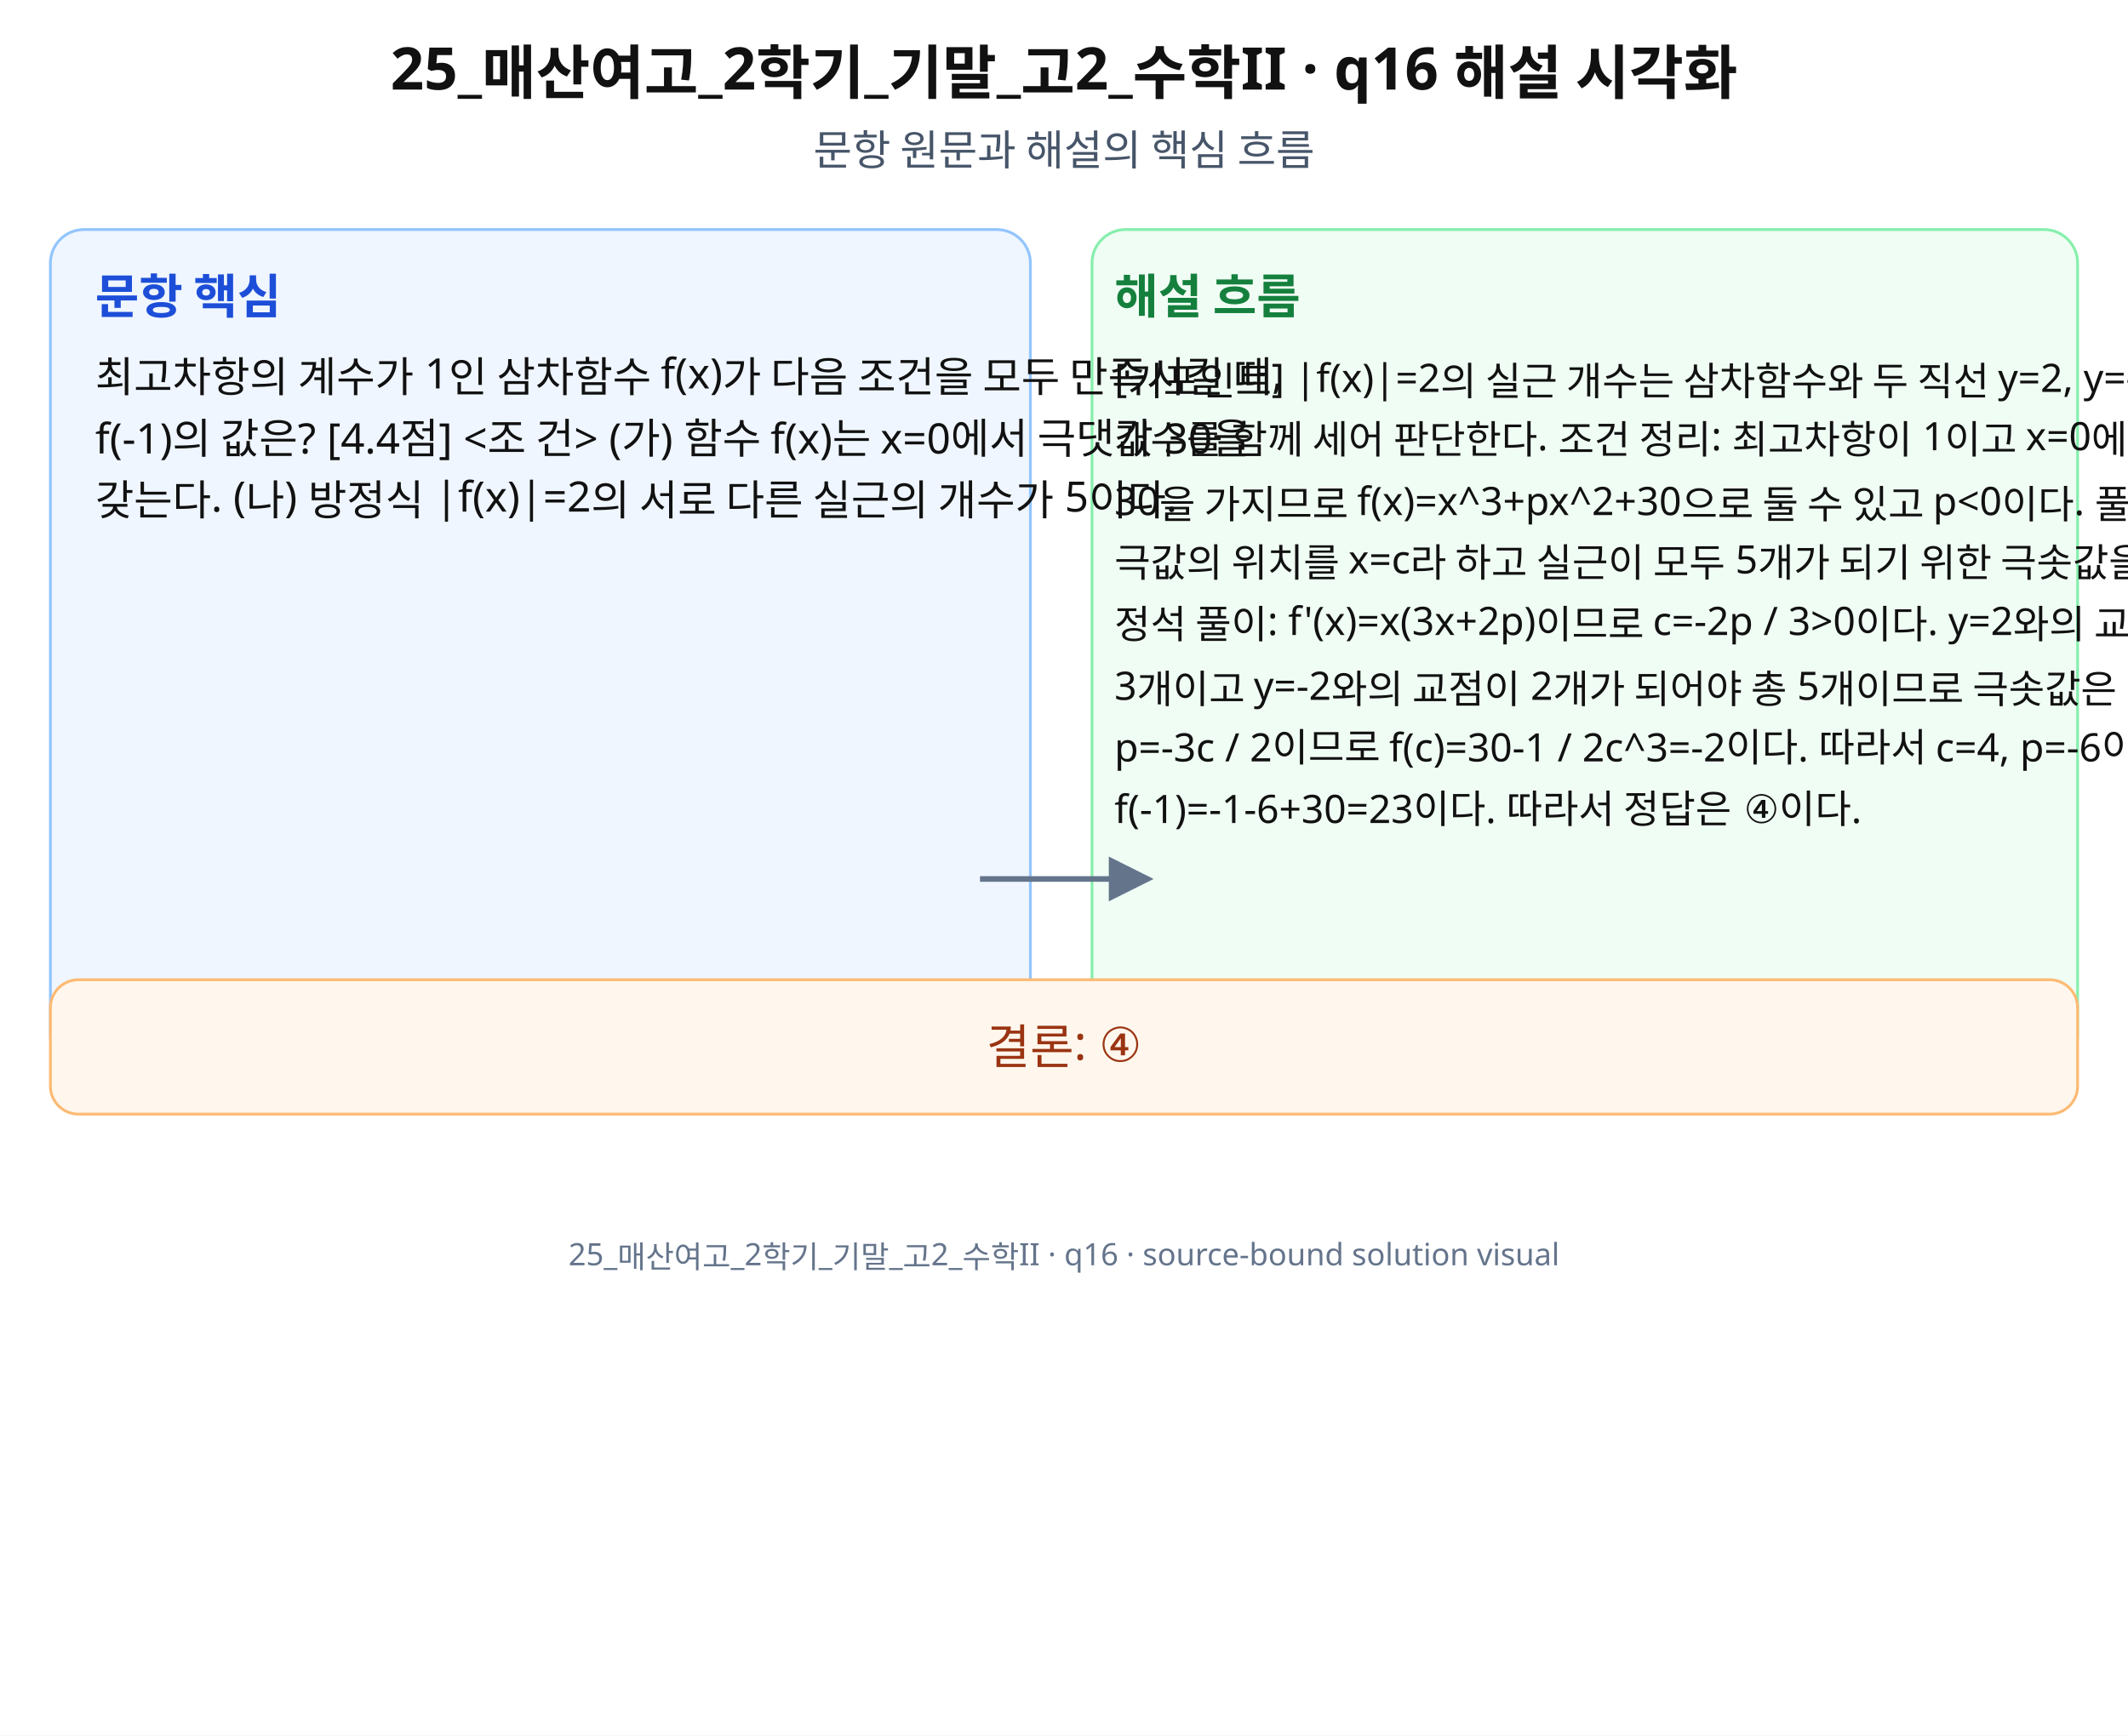
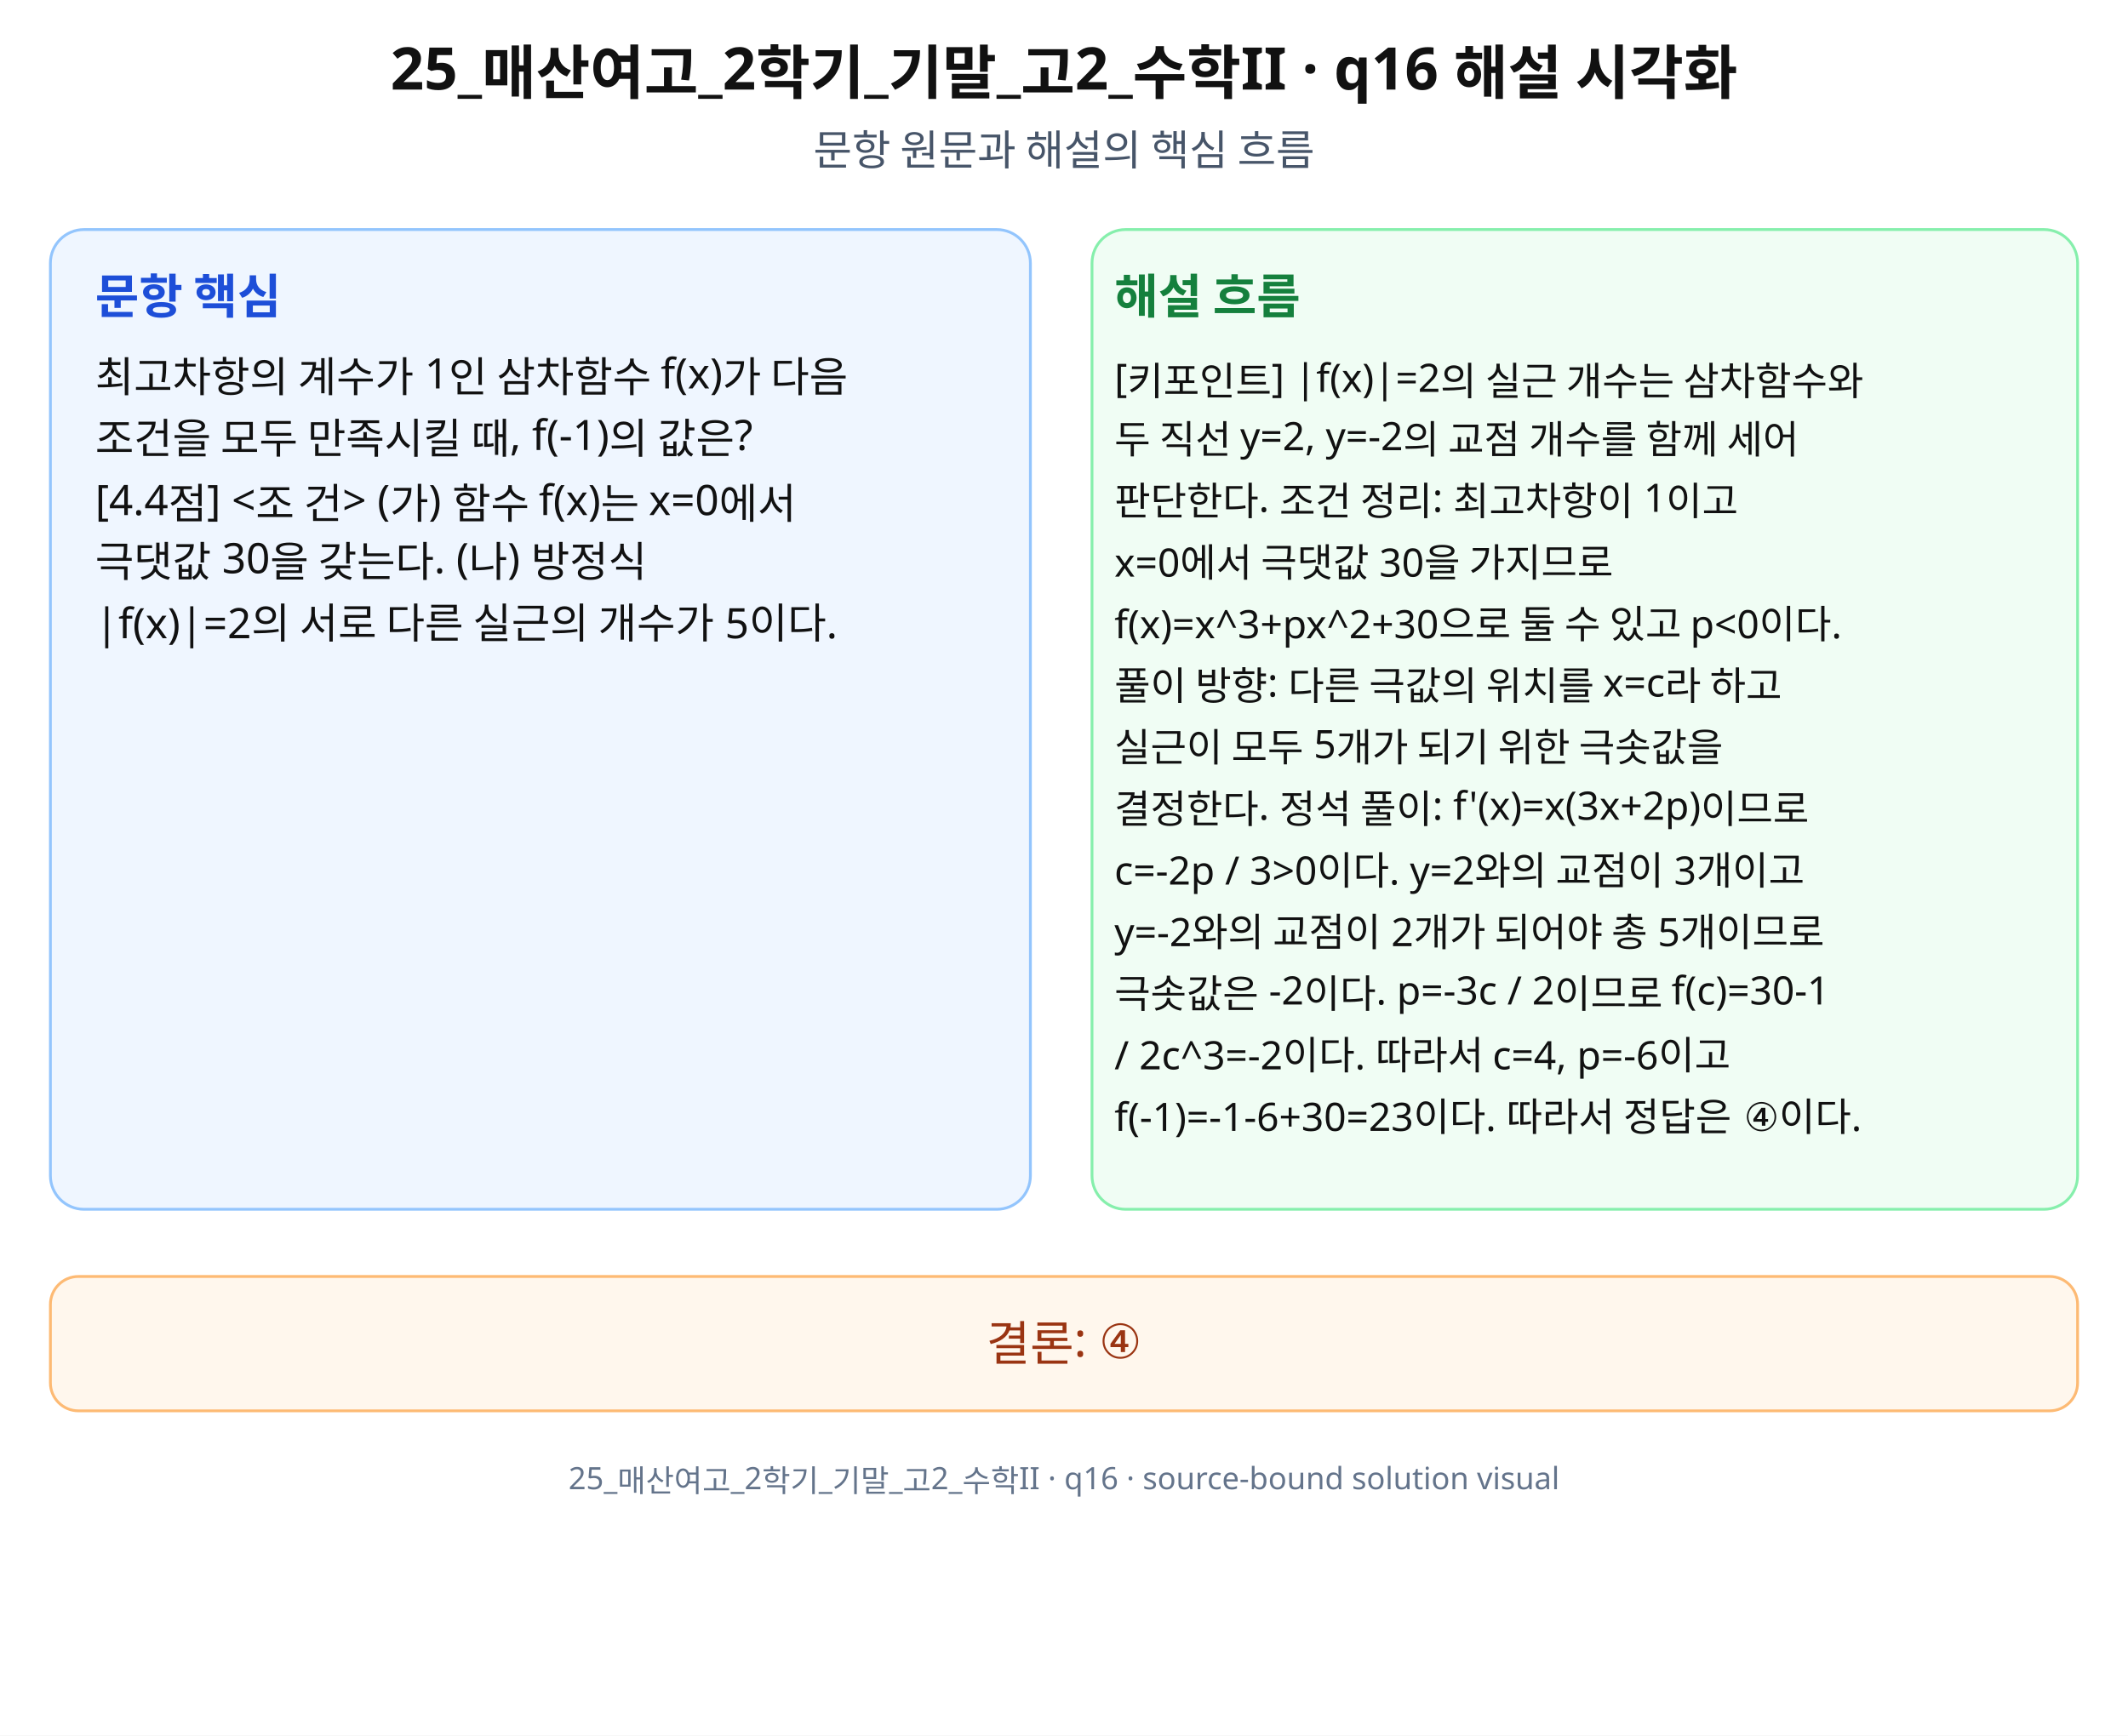
<svg xmlns="http://www.w3.org/2000/svg" width="760" height="620" viewBox="0 0 760 620" role="img" aria-labelledby="title desc" preserveAspectRatio="xMidYMid meet">
  <rect width="760" height="620" fill="#fff" />
  <g font-family="Noto Sans KR, Pretendard, Apple SD Gothic Neo, Malgun Gothic, sans-serif" fill="#111">
    <text x="380" y="32" font-size="21" font-weight="700" text-anchor="middle">25_매산여고_2학기_기말_고2_수학II · q16 해설 시각화</text>
    <text x="380" y="59" font-size="15" text-anchor="middle" fill="#475569">문항 원문과 해설의 핵심 흐름</text>
-     <rect x="18" y="82" width="350" height="300" rx="12" fill="#eff6ff" stroke="#93c5fd" />
-     <rect x="390" y="82" width="352" height="300" rx="12" fill="#f0fdf4" stroke="#86efac" />
+     <rect x="18" y="82" width="350" height="350" rx="12" fill="#eff6ff" stroke="#93c5fd" />
+     <rect x="390" y="82" width="352" height="350" rx="12" fill="#f0fdf4" stroke="#86efac" />
    <text x="34" y="112" font-size="17" font-weight="700" fill="#1d4ed8">문항 핵심</text>
    <text x="398" y="112" font-size="17" font-weight="700" fill="#15803d">해설 흐름</text>
-     <text x="34" y="140" font-size="15">최고차항의 계수가 1인 삼차함수 f(x)가 다음 조건을 모두 만족시킬 때,</text>
-     <text x="34" y="162" font-size="15">f(-1)의 값은? [4.4점] &lt;조 건&gt; (가) 함수 f(x)는 x=0에서 극댓값 30을</text>
-     <text x="34" y="184" font-size="15">갖는다. (나) 방정식 |f(x)|=2의 서로 다른 실근의 개수가 5이다.</text>
-     <text x="398" y="140" font-size="14">[키포인트] |f(x)|=2의 실근 개수는 삼차함수와 두 직선 y=2, y=-2의 교점</text>
-     <text x="398" y="162" font-size="14">개수를 함께 세어 판단한다. 조건 정리: 최고차항이 1이고 x=0에서 극댓값</text>
-     <text x="398" y="184" font-size="14">30을 가지므로 f(x)=x^3+px^2+30으로 둘 수 있고 p&lt;0이다. 풀이 방향: 다른</text>
-     <text x="398" y="206" font-size="14">극값의 위치를 x=c라 하고 실근이 모두 5개가 되기 위한 극솟값을 결정한다.</text>
-     <text x="398" y="228" font-size="14">정석 풀이: f'(x)=x(3x+2p)이므로 c=-2p / 3&gt;0이다. y=2와의 교점이</text>
-     <text x="398" y="250" font-size="14">3개이고 y=-2와의 교점이 2개가 되어야 총 5개이므로 극솟값은 -2이다.</text>
-     <text x="398" y="272" font-size="14">p=-3c / 2이므로 f(c)=30-1 / 2c^3=-2이다. 따라서 c=4, p=-6이고</text>
-     <text x="398" y="294" font-size="14">f(-1)=-1-6+30=23이다. 따라서 정답은 ④이다.</text>
-     <path d="M350 314 L410 314" stroke="#64748b" stroke-width="2" marker-end="url(#arrow)" />
-     <rect x="18" y="350" width="724" height="48" rx="10" fill="#fff7ed" stroke="#fdba74" />
-     <text x="380" y="380" font-size="17" text-anchor="middle" fill="#9a3412">결론: ④</text>
-     <text x="380" y="452" font-size="11" text-anchor="middle" fill="#64748b">25_매산여고_2학기_기말_고2_수학II · q16 · source-bound solution visual</text>
+     <text x="34" y="140" font-size="15">최고차항의 계수가 1인 삼차함수 f(x)가 다음</text>
+     <text x="34" y="162" font-size="15">조건을 모두 만족시킬 때, f(-1)의 값은?</text>
+     <text x="34" y="184" font-size="15">[4.4점] &lt;조 건&gt; (가) 함수 f(x)는 x=0에서</text>
+     <text x="34" y="206" font-size="15">극댓값 30을 갖는다. (나) 방정식</text>
+     <text x="34" y="228" font-size="15">|f(x)|=2의 서로 다른 실근의 개수가 5이다.</text>
+     <text x="398" y="140" font-size="14">[키포인트] |f(x)|=2의 실근 개수는 삼차함수와</text>
+     <text x="398" y="162" font-size="14">두 직선 y=2, y=-2의 교점 개수를 함께 세어</text>
+     <text x="398" y="184" font-size="14">판단한다. 조건 정리: 최고차항이 1이고</text>
+     <text x="398" y="206" font-size="14">x=0에서 극댓값 30을 가지므로</text>
+     <text x="398" y="228" font-size="14">f(x)=x^3+px^2+30으로 둘 수 있고 p&lt;0이다.</text>
+     <text x="398" y="250" font-size="14">풀이 방향: 다른 극값의 위치를 x=c라 하고</text>
+     <text x="398" y="272" font-size="14">실근이 모두 5개가 되기 위한 극솟값을</text>
+     <text x="398" y="294" font-size="14">결정한다. 정석 풀이: f'(x)=x(3x+2p)이므로</text>
+     <text x="398" y="316" font-size="14">c=-2p / 3&gt;0이다. y=2와의 교점이 3개이고</text>
+     <text x="398" y="338" font-size="14">y=-2와의 교점이 2개가 되어야 총 5개이므로</text>
+     <text x="398" y="360" font-size="14">극솟값은 -2이다. p=-3c / 2이므로 f(c)=30-1</text>
+     <text x="398" y="382" font-size="14">/ 2c^3=-2이다. 따라서 c=4, p=-6이고</text>
+     <text x="398" y="404" font-size="14">f(-1)=-1-6+30=23이다. 따라서 정답은 ④이다.</text>
+     <rect x="18" y="456" width="724" height="48" rx="10" fill="#fff7ed" stroke="#fdba74" />
+     <text x="380" y="486" font-size="17" text-anchor="middle" fill="#9a3412">결론: ④</text>
+     <text x="380" y="532" font-size="11" text-anchor="middle" fill="#64748b">25_매산여고_2학기_기말_고2_수학II · q16 · source-bound solution visual</text>
  </g>
-   <defs>
-     <marker id="arrow" markerWidth="8" markerHeight="8" refX="7" refY="4" orient="auto">
-       <path d="M0,0 L8,4 L0,8 z" fill="#64748b" />
-     </marker>
-   </defs>
</svg>
